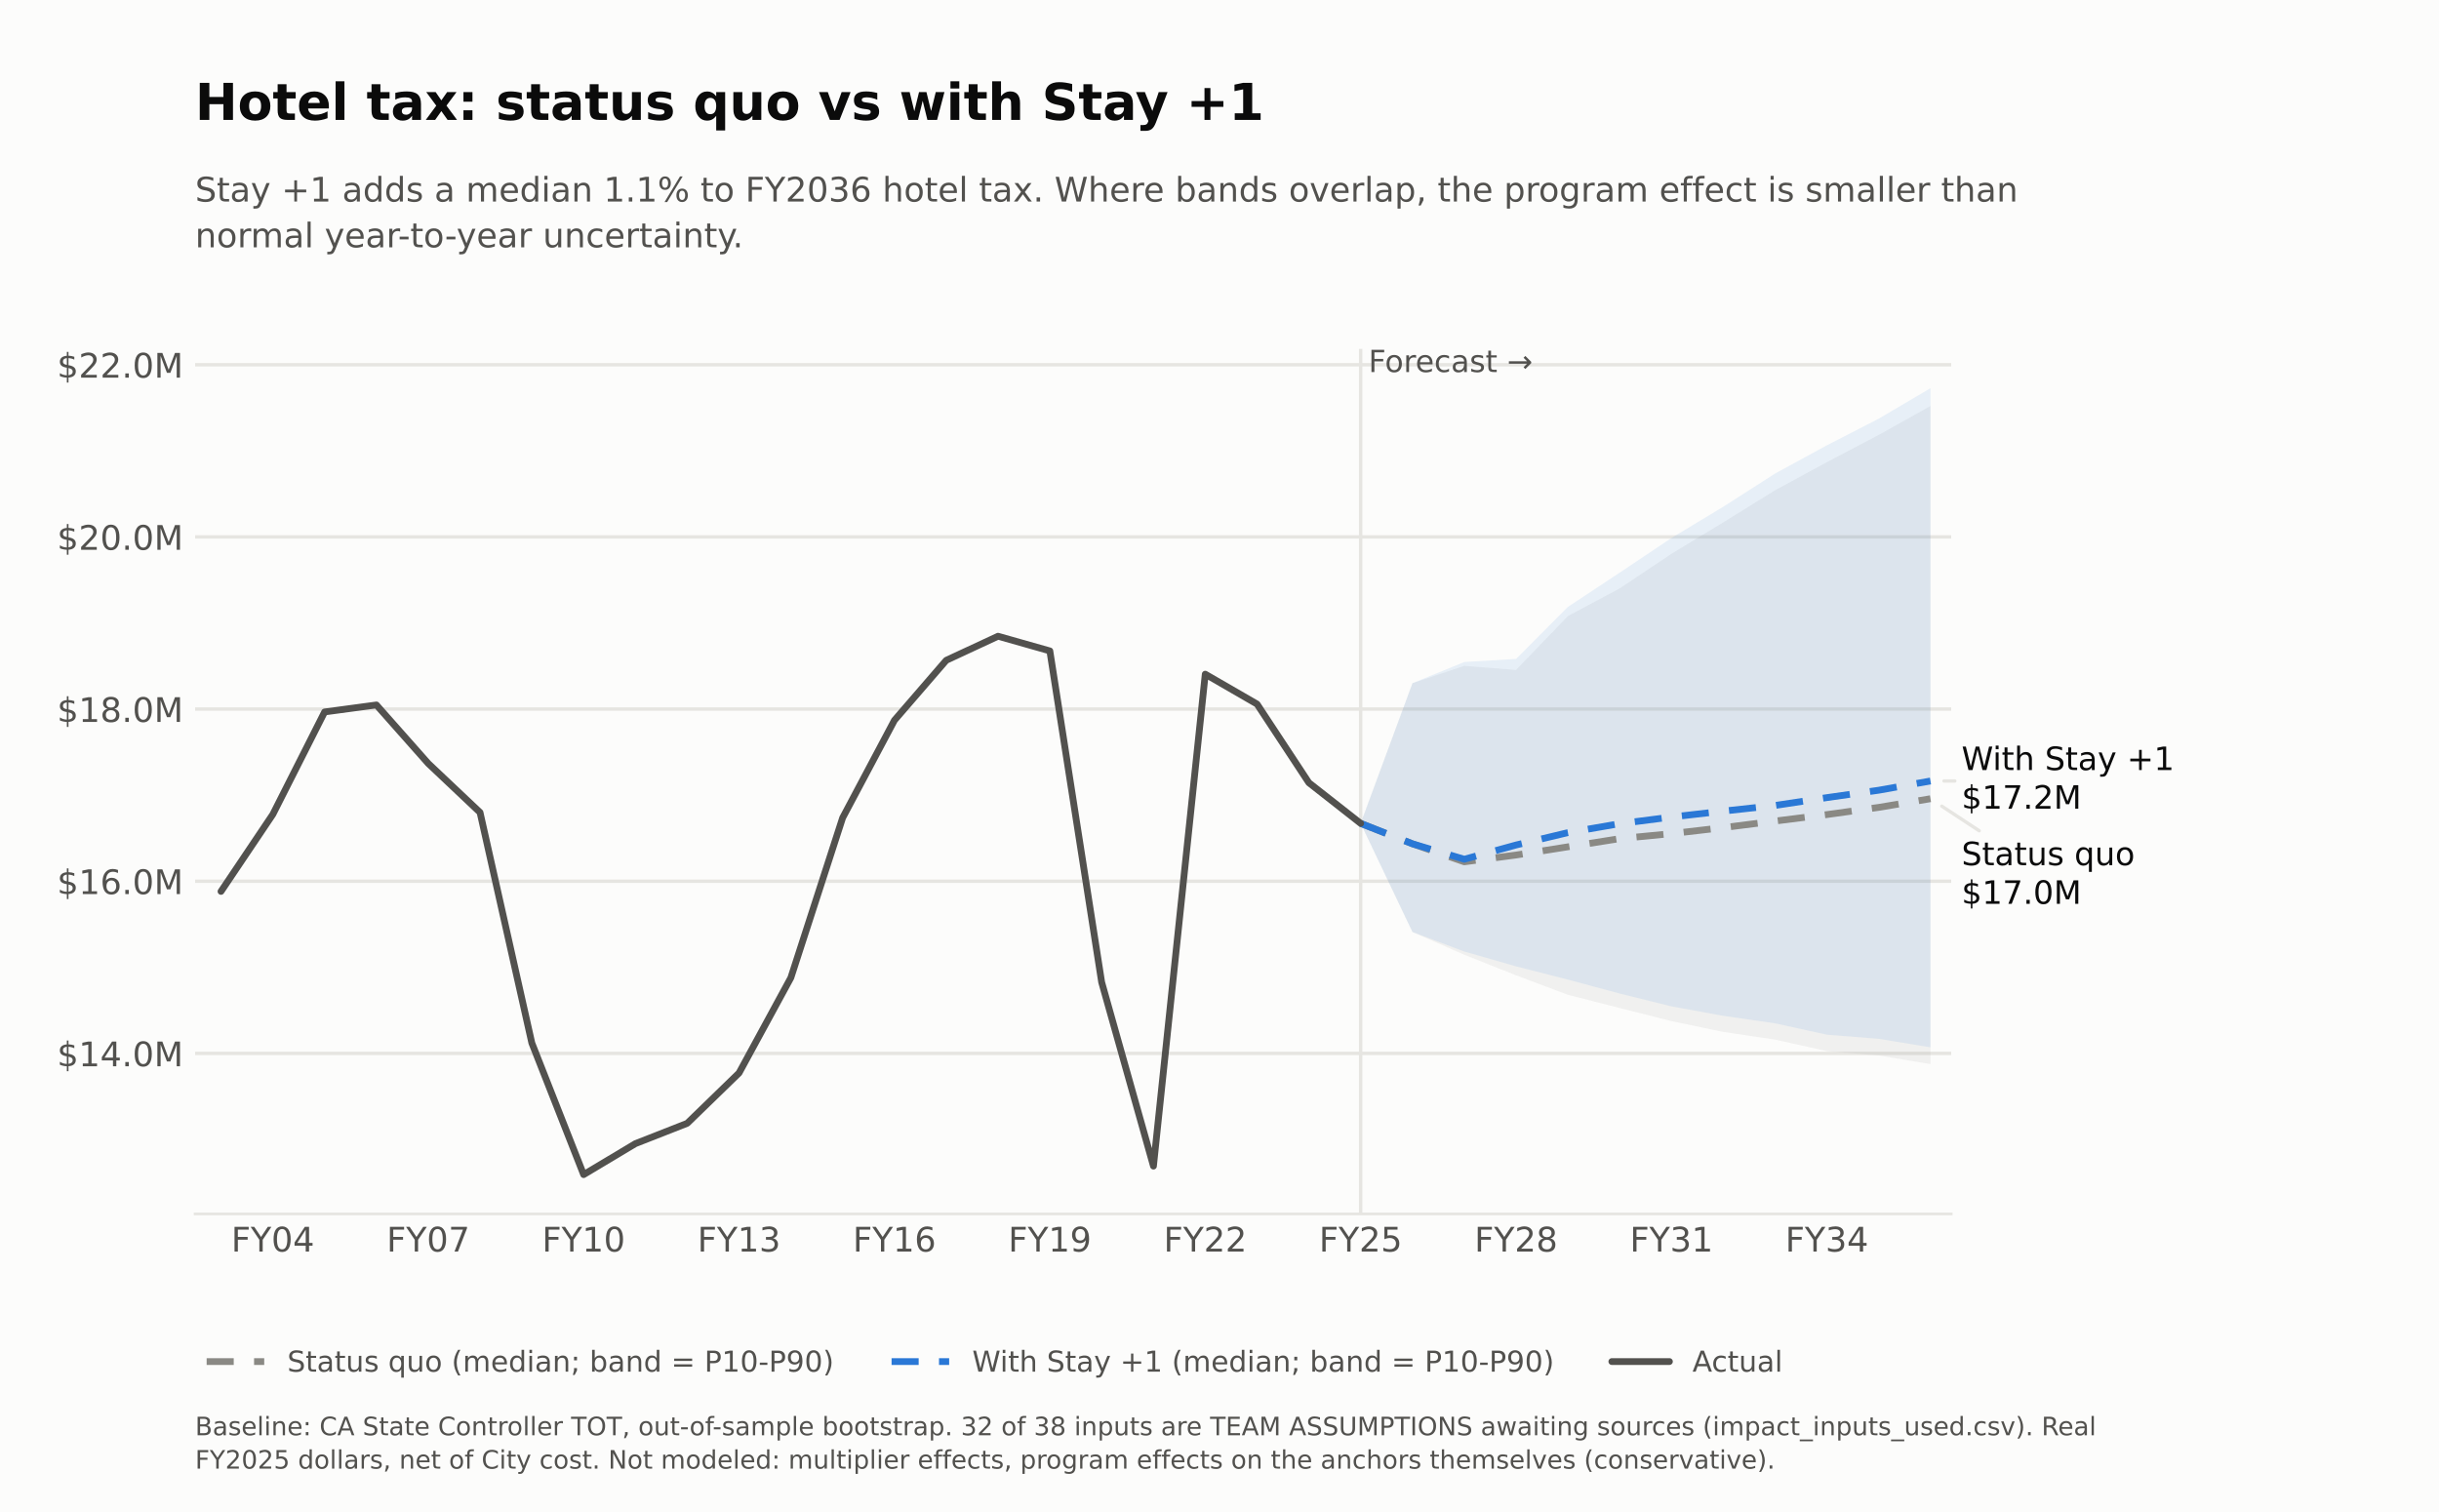
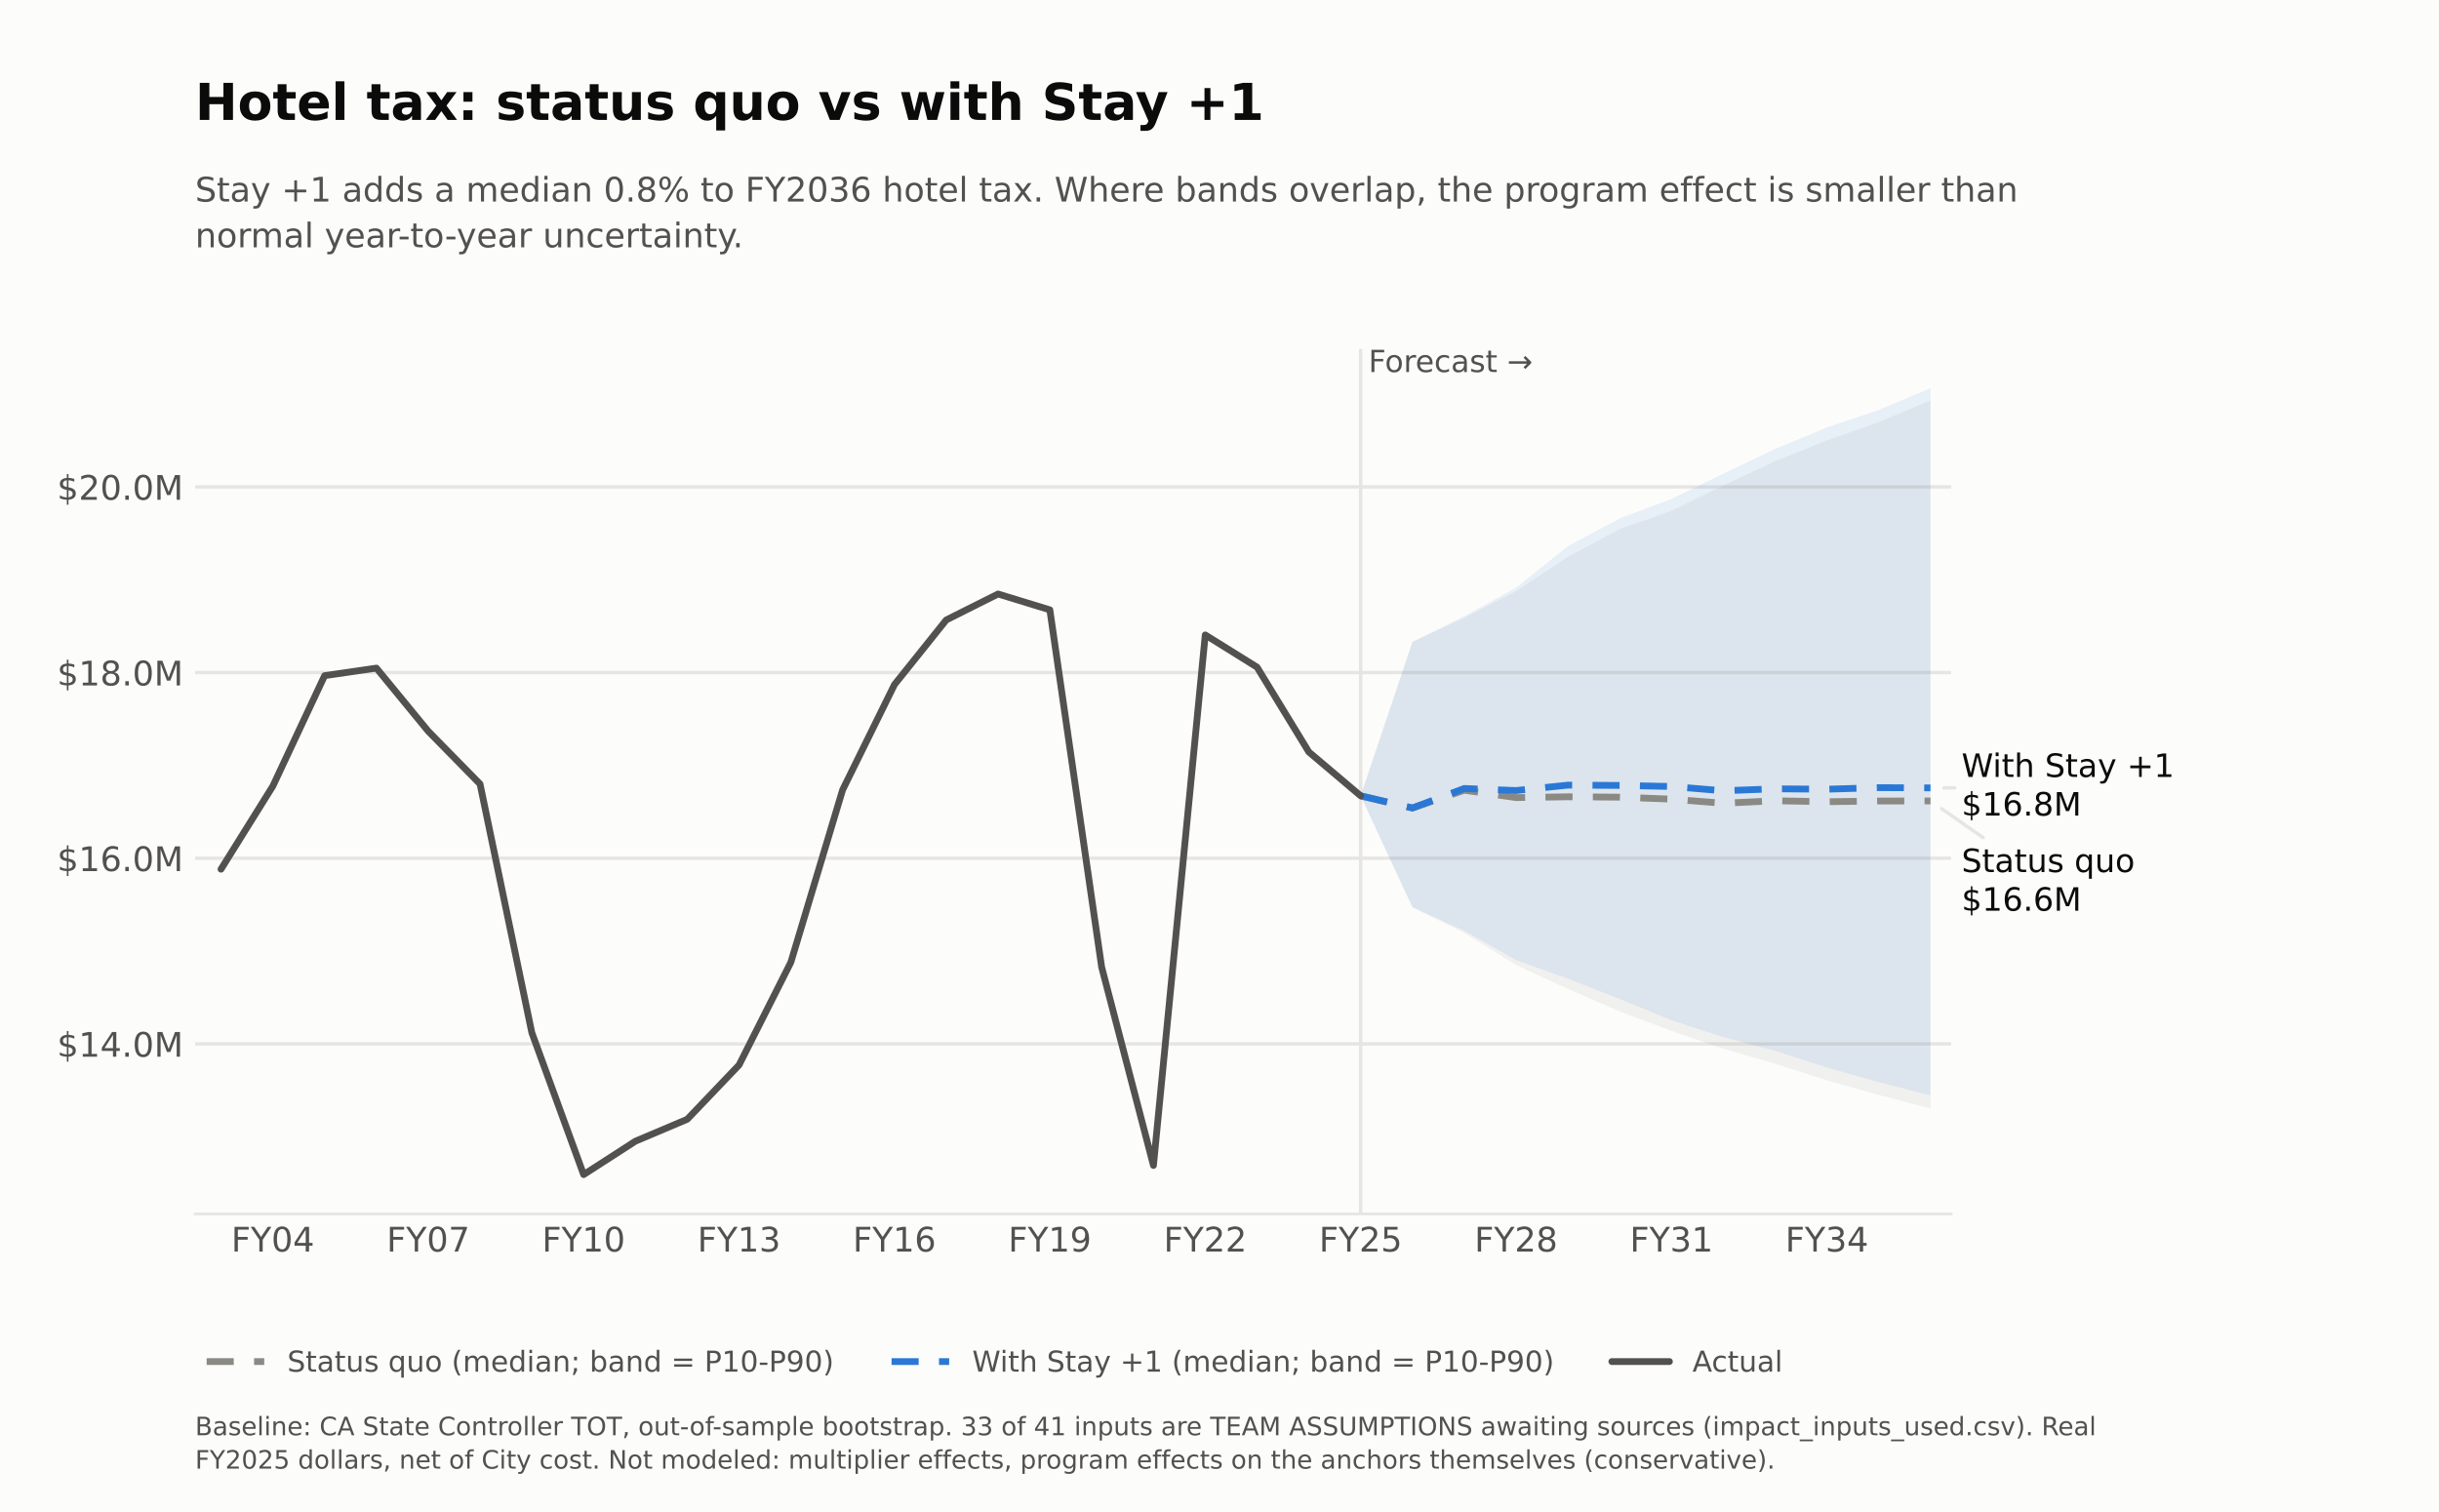
<svg xmlns="http://www.w3.org/2000/svg" xmlns:xlink="http://www.w3.org/1999/xlink" width="720pt" height="446.4pt" viewBox="0 0 720 446.4" version="1.1">
  <defs>
    <style type="text/css">*{stroke-linejoin: round; stroke-linecap: butt}</style>
  </defs>
  <g id="figure_1">
    <g id="patch_1">
      <path d="M 0 446.4  L 720 446.4  L 720 0  L 0 0  z " style="fill: #fcfcfb" />
    </g>
    <g id="axes_1">
      <g id="patch_2">
        <path d="M 57.6 358.4  L 576 358.4  L 576 103  L 57.6 103  z " style="fill: #fcfcfb" />
      </g>
      <g id="line2d_1">
        <path d="M 401.671 358.4  L 401.671 103  " clip-path="url(#p34bf262efd)" style="fill: none; stroke: #e6e5e1; stroke-linecap: square" />
      </g>
      <g id="matplotlib.axis_1">
        <g id="xtick_1">
          <g id="line2d_2" />
          <g id="text_1">
            <text style="font-size: 10px; font-family: 'DejaVu Sans', 'Bitstream Vera Sans', 'Computer Modern Sans Serif', 'Lucida Grande', 'Verdana', 'Geneva', 'Lucid', 'Arial', 'Helvetica', 'Avant Garde', sans-serif; text-anchor: middle; fill: #52514e" x="80.538" y="369.498" transform="rotate(-0 80.53805 369.4977)">FY04</text>
          </g>
        </g>
        <g id="xtick_2">
          <g id="line2d_3" />
          <g id="text_2">
            <text style="font-size: 10px; font-family: 'DejaVu Sans', 'Bitstream Vera Sans', 'Computer Modern Sans Serif', 'Lucida Grande', 'Verdana', 'Geneva', 'Lucid', 'Arial', 'Helvetica', 'Avant Garde', sans-serif; text-anchor: middle; fill: #52514e" x="126.414" y="369.498" transform="rotate(-0 126.4142 369.4977)">FY07</text>
          </g>
        </g>
        <g id="xtick_3">
          <g id="line2d_4" />
          <g id="text_3">
            <text style="font-size: 10px; font-family: 'DejaVu Sans', 'Bitstream Vera Sans', 'Computer Modern Sans Serif', 'Lucida Grande', 'Verdana', 'Geneva', 'Lucid', 'Arial', 'Helvetica', 'Avant Garde', sans-serif; text-anchor: middle; fill: #52514e" x="172.29" y="369.498" transform="rotate(-0 172.2903 369.4977)">FY10</text>
          </g>
        </g>
        <g id="xtick_4">
          <g id="line2d_5" />
          <g id="text_4">
            <text style="font-size: 10px; font-family: 'DejaVu Sans', 'Bitstream Vera Sans', 'Computer Modern Sans Serif', 'Lucida Grande', 'Verdana', 'Geneva', 'Lucid', 'Arial', 'Helvetica', 'Avant Garde', sans-serif; text-anchor: middle; fill: #52514e" x="218.166" y="369.498" transform="rotate(-0 218.1664 369.4977)">FY13</text>
          </g>
        </g>
        <g id="xtick_5">
          <g id="line2d_6" />
          <g id="text_5">
            <text style="font-size: 10px; font-family: 'DejaVu Sans', 'Bitstream Vera Sans', 'Computer Modern Sans Serif', 'Lucida Grande', 'Verdana', 'Geneva', 'Lucid', 'Arial', 'Helvetica', 'Avant Garde', sans-serif; text-anchor: middle; fill: #52514e" x="264.042" y="369.498" transform="rotate(-0 264.0425 369.4977)">FY16</text>
          </g>
        </g>
        <g id="xtick_6">
          <g id="line2d_7" />
          <g id="text_6">
            <text style="font-size: 10px; font-family: 'DejaVu Sans', 'Bitstream Vera Sans', 'Computer Modern Sans Serif', 'Lucida Grande', 'Verdana', 'Geneva', 'Lucid', 'Arial', 'Helvetica', 'Avant Garde', sans-serif; text-anchor: middle; fill: #52514e" x="309.919" y="369.498" transform="rotate(-0 309.9186 369.4977)">FY19</text>
          </g>
        </g>
        <g id="xtick_7">
          <g id="line2d_8" />
          <g id="text_7">
            <text style="font-size: 10px; font-family: 'DejaVu Sans', 'Bitstream Vera Sans', 'Computer Modern Sans Serif', 'Lucida Grande', 'Verdana', 'Geneva', 'Lucid', 'Arial', 'Helvetica', 'Avant Garde', sans-serif; text-anchor: middle; fill: #52514e" x="355.795" y="369.498" transform="rotate(-0 355.7947 369.4977)">FY22</text>
          </g>
        </g>
        <g id="xtick_8">
          <g id="line2d_9" />
          <g id="text_8">
            <text style="font-size: 10px; font-family: 'DejaVu Sans', 'Bitstream Vera Sans', 'Computer Modern Sans Serif', 'Lucida Grande', 'Verdana', 'Geneva', 'Lucid', 'Arial', 'Helvetica', 'Avant Garde', sans-serif; text-anchor: middle; fill: #52514e" x="401.671" y="369.498" transform="rotate(-0 401.6708 369.4977)">FY25</text>
          </g>
        </g>
        <g id="xtick_9">
          <g id="line2d_10" />
          <g id="text_9">
            <text style="font-size: 10px; font-family: 'DejaVu Sans', 'Bitstream Vera Sans', 'Computer Modern Sans Serif', 'Lucida Grande', 'Verdana', 'Geneva', 'Lucid', 'Arial', 'Helvetica', 'Avant Garde', sans-serif; text-anchor: middle; fill: #52514e" x="447.547" y="369.498" transform="rotate(-0 447.5469 369.4977)">FY28</text>
          </g>
        </g>
        <g id="xtick_10">
          <g id="line2d_11" />
          <g id="text_10">
            <text style="font-size: 10px; font-family: 'DejaVu Sans', 'Bitstream Vera Sans', 'Computer Modern Sans Serif', 'Lucida Grande', 'Verdana', 'Geneva', 'Lucid', 'Arial', 'Helvetica', 'Avant Garde', sans-serif; text-anchor: middle; fill: #52514e" x="493.423" y="369.498" transform="rotate(-0 493.423 369.4977)">FY31</text>
          </g>
        </g>
        <g id="xtick_11">
          <g id="line2d_12" />
          <g id="text_11">
            <text style="font-size: 10px; font-family: 'DejaVu Sans', 'Bitstream Vera Sans', 'Computer Modern Sans Serif', 'Lucida Grande', 'Verdana', 'Geneva', 'Lucid', 'Arial', 'Helvetica', 'Avant Garde', sans-serif; text-anchor: middle; fill: #52514e" x="539.299" y="369.498" transform="rotate(-0 539.2991 369.4977)">FY34</text>
          </g>
        </g>
      </g>
      <g id="matplotlib.axis_2">
        <g id="ytick_1">
          <g id="line2d_13">
-             <path d="M 57.6 310.998  L 576 310.998  " clip-path="url(#p34bf262efd)" style="fill: none; stroke: #e6e5e1; stroke-linecap: square" />
+             <path d="M 57.6 308.19  L 576 308.19  " clip-path="url(#p34bf262efd)" style="fill: none; stroke: #e6e5e1; stroke-linecap: square" />
          </g>
          <g id="line2d_14" />
          <g id="text_12">
-             <text style="font-size: 10px; font-family: 'DejaVu Sans', 'Bitstream Vera Sans', 'Computer Modern Sans Serif', 'Lucida Grande', 'Verdana', 'Geneva', 'Lucid', 'Arial', 'Helvetica', 'Avant Garde', sans-serif; text-anchor: end; fill: #52514e" x="54.1" y="314.797" transform="rotate(-0 54.1 314.7968)">$14.0M</text>
+             <text style="font-size: 10px; font-family: 'DejaVu Sans', 'Bitstream Vera Sans', 'Computer Modern Sans Serif', 'Lucida Grande', 'Verdana', 'Geneva', 'Lucid', 'Arial', 'Helvetica', 'Avant Garde', sans-serif; text-anchor: end; fill: #52514e" x="54.1" y="311.99" transform="rotate(-0 54.1 311.9896)">$14.0M</text>
          </g>
        </g>
        <g id="ytick_2">
          <g id="line2d_15">
-             <path d="M 57.6 260.171  L 576 260.171  " clip-path="url(#p34bf262efd)" style="fill: none; stroke: #e6e5e1; stroke-linecap: square" />
+             <path d="M 57.6 253.377  L 576 253.377  " clip-path="url(#p34bf262efd)" style="fill: none; stroke: #e6e5e1; stroke-linecap: square" />
          </g>
          <g id="line2d_16" />
          <g id="text_13">
-             <text style="font-size: 10px; font-family: 'DejaVu Sans', 'Bitstream Vera Sans', 'Computer Modern Sans Serif', 'Lucida Grande', 'Verdana', 'Geneva', 'Lucid', 'Arial', 'Helvetica', 'Avant Garde', sans-serif; text-anchor: end; fill: #52514e" x="54.1" y="263.97" transform="rotate(-0 54.1 263.9698)">$16.0M</text>
+             <text style="font-size: 10px; font-family: 'DejaVu Sans', 'Bitstream Vera Sans', 'Computer Modern Sans Serif', 'Lucida Grande', 'Verdana', 'Geneva', 'Lucid', 'Arial', 'Helvetica', 'Avant Garde', sans-serif; text-anchor: end; fill: #52514e" x="54.1" y="257.176" transform="rotate(-0 54.1 257.1761)">$16.0M</text>
          </g>
        </g>
        <g id="ytick_3">
          <g id="line2d_17">
-             <path d="M 57.6 209.343  L 576 209.343  " clip-path="url(#p34bf262efd)" style="fill: none; stroke: #e6e5e1; stroke-linecap: square" />
+             <path d="M 57.6 198.563  L 576 198.563  " clip-path="url(#p34bf262efd)" style="fill: none; stroke: #e6e5e1; stroke-linecap: square" />
          </g>
          <g id="line2d_18" />
          <g id="text_14">
-             <text style="font-size: 10px; font-family: 'DejaVu Sans', 'Bitstream Vera Sans', 'Computer Modern Sans Serif', 'Lucida Grande', 'Verdana', 'Geneva', 'Lucid', 'Arial', 'Helvetica', 'Avant Garde', sans-serif; text-anchor: end; fill: #52514e" x="54.1" y="213.143" transform="rotate(-0 54.1 213.1427)">$18.0M</text>
+             <text style="font-size: 10px; font-family: 'DejaVu Sans', 'Bitstream Vera Sans', 'Computer Modern Sans Serif', 'Lucida Grande', 'Verdana', 'Geneva', 'Lucid', 'Arial', 'Helvetica', 'Avant Garde', sans-serif; text-anchor: end; fill: #52514e" x="54.1" y="202.363" transform="rotate(-0 54.1 202.3627)">$18.0M</text>
          </g>
        </g>
        <g id="ytick_4">
          <g id="line2d_19">
-             <path d="M 57.6 158.516  L 576 158.516  " clip-path="url(#p34bf262efd)" style="fill: none; stroke: #e6e5e1; stroke-linecap: square" />
+             <path d="M 57.6 143.75  L 576 143.75  " clip-path="url(#p34bf262efd)" style="fill: none; stroke: #e6e5e1; stroke-linecap: square" />
          </g>
          <g id="line2d_20" />
          <g id="text_15">
-             <text style="font-size: 10px; font-family: 'DejaVu Sans', 'Bitstream Vera Sans', 'Computer Modern Sans Serif', 'Lucida Grande', 'Verdana', 'Geneva', 'Lucid', 'Arial', 'Helvetica', 'Avant Garde', sans-serif; text-anchor: end; fill: #52514e" x="54.1" y="162.316" transform="rotate(-0 54.1 162.3156)">$20.0M</text>
-           </g>
-         </g>
-         <g id="ytick_5">
-           <g id="line2d_21">
-             <path d="M 57.6 107.689  L 576 107.689  " clip-path="url(#p34bf262efd)" style="fill: none; stroke: #e6e5e1; stroke-linecap: square" />
-           </g>
-           <g id="line2d_22" />
-           <g id="text_16">
-             <text style="font-size: 10px; font-family: 'DejaVu Sans', 'Bitstream Vera Sans', 'Computer Modern Sans Serif', 'Lucida Grande', 'Verdana', 'Geneva', 'Lucid', 'Arial', 'Helvetica', 'Avant Garde', sans-serif; text-anchor: end; fill: #52514e" x="54.1" y="111.489" transform="rotate(-0 54.1 111.4885)">$22.0M</text>
+             <text style="font-size: 10px; font-family: 'DejaVu Sans', 'Bitstream Vera Sans', 'Computer Modern Sans Serif', 'Lucida Grande', 'Verdana', 'Geneva', 'Lucid', 'Arial', 'Helvetica', 'Avant Garde', sans-serif; text-anchor: end; fill: #52514e" x="54.1" y="147.549" transform="rotate(-0 54.1 147.5493)">$20.0M</text>
          </g>
        </g>
      </g>
      <g id="FillBetweenPolyCollection_1">
        <defs>
-           <path id="m1be09f1a7e" d="M 401.671 -203.307  L 401.671 -203.307  L 416.963 -171.232  L 432.255 -164.525  L 447.547 -158.452  L 462.839 -152.696  L 478.131 -148.791  L 493.423 -144.926  L 508.715 -141.736  L 524.007 -139.464  L 539.299 -136.068  L 554.591 -134.793  L 569.883 -132.23  L 569.883 -326.543  L 569.883 -326.543  L 554.591 -317.993  L 539.299 -309.958  L 524.007 -301.657  L 508.715 -292.183  L 493.423 -282.903  L 478.131 -272.686  L 462.839 -264.514  L 447.547 -248.615  L 432.255 -249.808  L 416.963 -244.699  L 401.671 -203.307  z " />
+           <path id="m02fcee6f38" d="M 401.671 -211.44  L 401.671 -211.44  L 416.963 -178.52  L 432.255 -170.989  L 447.547 -161.487  L 462.839 -154.444  L 478.131 -147.796  L 493.423 -142.047  L 508.715 -136.764  L 524.007 -132.346  L 539.299 -127.433  L 554.591 -123.128  L 569.883 -119.123  L 569.883 -328.196  L 569.883 -328.196  L 554.591 -321.783  L 539.299 -316.364  L 524.007 -310.224  L 508.715 -303.052  L 493.423 -295.583  L 478.131 -290.191  L 462.839 -282.003  L 447.547 -271.892  L 432.255 -263.984  L 416.963 -256.891  L 401.671 -211.44  z " />
        </defs>
        <g clip-path="url(#p34bf262efd)">
-           <use xlink:href="#m1be09f1a7e" x="0" y="446.4" style="fill: #8a8984; fill-opacity: 0.1" />
+           <use xlink:href="#m02fcee6f38" x="0" y="446.4" style="fill: #8a8984; fill-opacity: 0.1" />
        </g>
      </g>
      <g id="FillBetweenPolyCollection_2">
        <defs>
-           <path id="mb7840bc005" d="M 401.671 -203.307  L 401.671 -203.307  L 416.963 -171.232  L 432.255 -165.472  L 447.547 -161.093  L 462.839 -157.18  L 478.131 -153.068  L 493.423 -149.278  L 508.715 -146.481  L 524.007 -144.272  L 539.299 -140.918  L 554.591 -139.704  L 569.883 -137.182  L 569.883 -331.791  L 569.883 -331.791  L 554.591 -322.783  L 539.299 -314.925  L 524.007 -306.589  L 508.715 -296.79  L 493.423 -287.566  L 478.131 -277.331  L 462.839 -267.216  L 447.547 -251.859  L 432.255 -250.942  L 416.963 -244.699  L 401.671 -203.307  z " />
+           <path id="m2b99659f5d" d="M 401.671 -211.44  L 401.671 -211.44  L 416.963 -178.52  L 432.255 -171.619  L 447.547 -162.962  L 462.839 -157.467  L 478.131 -151.477  L 493.423 -145.202  L 508.715 -140.207  L 524.007 -136.16  L 539.299 -131.231  L 554.591 -126.91  L 569.883 -123.001  L 569.883 -331.791  L 569.883 -331.791  L 554.591 -325.347  L 539.299 -320.191  L 524.007 -313.827  L 508.715 -306.559  L 493.423 -299.072  L 478.131 -293.344  L 462.839 -285.133  L 447.547 -272.86  L 432.255 -264.451  L 416.963 -256.891  L 401.671 -211.44  z " />
        </defs>
        <g clip-path="url(#p34bf262efd)">
-           <use xlink:href="#mb7840bc005" x="0" y="446.4" style="fill: #2a78d6; fill-opacity: 0.1" />
-         </g>
+           <use xlink:href="#m2b99659f5d" x="0" y="446.4" style="fill: #2a78d6; fill-opacity: 0.1" />
+         </g>
+       </g>
+       <g id="line2d_21">
+         <path d="M 401.671 234.96  L 416.963 238.553  L 432.255 233.292  L 447.547 235.482  L 462.839 235.244  L 478.131 235.352  L 493.423 235.936  L 508.715 237.149  L 524.007 236.414  L 539.299 236.695  L 554.591 236.487  L 569.883 236.463  " clip-path="url(#p34bf262efd)" style="fill: none; stroke-dasharray: 8,6; stroke-dashoffset: 0; stroke: #8a8984; stroke-width: 2" />
+       </g>
+       <g id="line2d_22">
+         <path d="M 401.671 234.96  L 416.963 238.553  L 432.255 232.785  L 447.547 233.398  L 462.839 231.8  L 478.131 231.888  L 493.423 232.201  L 508.715 233.467  L 524.007 232.884  L 539.299 233.007  L 554.591 232.544  L 569.883 232.611  " clip-path="url(#p34bf262efd)" style="fill: none; stroke-dasharray: 8,6; stroke-dashoffset: 0; stroke: #2a78d6; stroke-width: 2" />
      </g>
      <g id="line2d_23">
-         <path d="M 401.671 243.093  L 416.963 249.125  L 432.255 254.443  L 447.547 252.439  L 462.839 250.017  L 478.131 247.603  L 493.423 246.118  L 508.715 244.343  L 524.007 242.41  L 539.299 240.495  L 554.591 238.374  L 569.883 235.814  " clip-path="url(#p34bf262efd)" style="fill: none; stroke-dasharray: 8,6; stroke-dashoffset: 0; stroke: #8a8984; stroke-width: 2" />
-       </g>
-       <g id="line2d_24">
-         <path d="M 401.671 243.093  L 416.963 249.125  L 432.255 253.683  L 447.547 249.474  L 462.839 245.826  L 478.131 243.174  L 493.423 241.22  L 508.715 239.471  L 524.007 237.807  L 539.299 235.487  L 554.591 233.308  L 569.883 230.577  " clip-path="url(#p34bf262efd)" style="fill: none; stroke-dasharray: 8,6; stroke-dashoffset: 0; stroke: #2a78d6; stroke-width: 2" />
-       </g>
-       <g id="line2d_25">
-         <path d="M 65.246 263.177  L 80.538 240.436  L 95.83 210.19  L 111.122 208.128  L 126.414 225.4  L 141.706 239.855  L 156.998 307.932  L 172.29 346.791  L 187.582 337.64  L 202.874 331.639  L 218.166 316.788  L 233.458 288.669  L 248.75 241.448  L 264.042 212.655  L 279.335 194.947  L 294.627 187.837  L 309.919 192.175  L 325.211 289.979  L 340.503 344.282  L 355.795 199.04  L 371.087 207.872  L 386.379 231.092  L 401.671 243.093  " clip-path="url(#p34bf262efd)" style="fill: none; stroke: #52514e; stroke-width: 2; stroke-linecap: round" />
+         <path d="M 65.246 256.619  L 80.538 232.095  L 95.83 199.477  L 111.122 197.253  L 126.414 215.879  L 141.706 231.468  L 156.998 304.885  L 172.29 346.791  L 187.582 336.922  L 202.874 330.45  L 218.166 314.434  L 233.458 284.11  L 248.75 233.186  L 264.042 202.135  L 279.335 183.038  L 294.627 175.37  L 309.919 180.049  L 325.211 285.524  L 340.503 344.085  L 355.795 187.452  L 371.087 196.977  L 386.379 222.018  L 401.671 234.96  " clip-path="url(#p34bf262efd)" style="fill: none; stroke: #52514e; stroke-width: 2; stroke-linecap: round" />
      </g>
      <g id="patch_3">
        <path d="M 57.6 358.4  L 576 358.4  " style="fill: none; stroke: #e6e5e1; stroke-width: 0.8; stroke-linejoin: miter; stroke-linecap: square" />
      </g>
+       <g id="text_16">
+         <text style="font-size: 9px; font-family: 'DejaVu Sans', 'Bitstream Vera Sans', 'Computer Modern Sans Serif', 'Lucida Grande', 'Verdana', 'Geneva', 'Lucid', 'Arial', 'Helvetica', 'Avant Garde', sans-serif; text-anchor: start; fill: #52514e" x="403.965" y="109.838" transform="rotate(-0 403.9646 109.8379)">Forecast →</text>
+       </g>
+       <g id="patch_4">
+         <path d="M 585.425 247.304  Q 579.295 243.028 573.165 238.752  " style="fill: none; stroke: #e6e5e1; stroke-linecap: round" />
+       </g>
      <g id="text_17">
-         <text style="font-size: 9px; font-family: 'DejaVu Sans', 'Bitstream Vera Sans', 'Computer Modern Sans Serif', 'Lucida Grande', 'Verdana', 'Geneva', 'Lucid', 'Arial', 'Helvetica', 'Avant Garde', sans-serif; text-anchor: start; fill: #52514e" x="403.965" y="109.838" transform="rotate(-0 403.9646 109.8379)">Forecast →</text>
-       </g>
-       <g id="patch_4">
-         <path d="M 584.258 245.268  Q 578.743 241.641 573.228 238.013  " style="fill: none; stroke: #e6e5e1; stroke-linecap: round" />
+         <text style="font-size: 9.5px; font-family: 'DejaVu Sans', 'Bitstream Vera Sans', 'Computer Modern Sans Serif', 'Lucida Grande', 'Verdana', 'Geneva', 'Lucid', 'Arial', 'Helvetica', 'Avant Garde', sans-serif; fill: #0b0b0b" transform="translate(579.0584 257.4715)">Status quo</text>
+         <text style="font-size: 9.5px; font-family: 'DejaVu Sans', 'Bitstream Vera Sans', 'Computer Modern Sans Serif', 'Lucida Grande', 'Verdana', 'Geneva', 'Lucid', 'Arial', 'Helvetica', 'Avant Garde', sans-serif; fill: #0b0b0b" transform="translate(579.0584 268.8741)">$16.6M</text>
+       </g>
+       <g id="patch_5">
+         <path d="M 577.061 232.611  Q 575.472 232.611 573.882 232.611  " style="fill: none; stroke: #e6e5e1; stroke-linecap: round" />
      </g>
      <g id="text_18">
-         <text style="font-size: 9.5px; font-family: 'DejaVu Sans', 'Bitstream Vera Sans', 'Computer Modern Sans Serif', 'Lucida Grande', 'Verdana', 'Geneva', 'Lucid', 'Arial', 'Helvetica', 'Avant Garde', sans-serif; fill: #0b0b0b" transform="translate(579.0584 255.4372)">Status quo</text>
-         <text style="font-size: 9.5px; font-family: 'DejaVu Sans', 'Bitstream Vera Sans', 'Computer Modern Sans Serif', 'Lucida Grande', 'Verdana', 'Geneva', 'Lucid', 'Arial', 'Helvetica', 'Avant Garde', sans-serif; fill: #0b0b0b" transform="translate(579.0584 266.8398)">$17.0M</text>
-       </g>
-       <g id="patch_5">
-         <path d="M 577.061 230.577  Q 575.472 230.577 573.882 230.577  " style="fill: none; stroke: #e6e5e1; stroke-linecap: round" />
-       </g>
-       <g id="text_19">
-         <text style="font-size: 9.5px; font-family: 'DejaVu Sans', 'Bitstream Vera Sans', 'Computer Modern Sans Serif', 'Lucida Grande', 'Verdana', 'Geneva', 'Lucid', 'Arial', 'Helvetica', 'Avant Garde', sans-serif; fill: #0b0b0b" transform="translate(579.0584 227.3436)">With Stay +1</text>
-         <text style="font-size: 9.5px; font-family: 'DejaVu Sans', 'Bitstream Vera Sans', 'Computer Modern Sans Serif', 'Lucida Grande', 'Verdana', 'Geneva', 'Lucid', 'Arial', 'Helvetica', 'Avant Garde', sans-serif; fill: #0b0b0b" transform="translate(579.0584 238.7462)">$17.2M</text>
-       </g>
+         <text style="font-size: 9.5px; font-family: 'DejaVu Sans', 'Bitstream Vera Sans', 'Computer Modern Sans Serif', 'Lucida Grande', 'Verdana', 'Geneva', 'Lucid', 'Arial', 'Helvetica', 'Avant Garde', sans-serif; fill: #0b0b0b" transform="translate(579.0584 229.3779)">With Stay +1</text>
+         <text style="font-size: 9.5px; font-family: 'DejaVu Sans', 'Bitstream Vera Sans', 'Computer Modern Sans Serif', 'Lucida Grande', 'Verdana', 'Geneva', 'Lucid', 'Arial', 'Helvetica', 'Avant Garde', sans-serif; fill: #0b0b0b" transform="translate(579.0584 240.7805)">$16.8M</text>
+       </g>
+     </g>
+     <g id="text_19">
+       <text style="font-weight: 700; font-size: 15px; font-family: 'DejaVu Sans', 'Bitstream Vera Sans', 'Computer Modern Sans Serif', 'Lucida Grande', 'Verdana', 'Geneva', 'Lucid', 'Arial', 'Helvetica', 'Avant Garde', sans-serif; text-anchor: start; fill: #0b0b0b" x="57.6" y="35.398" transform="rotate(-0 57.6 35.39766)">Hotel tax: status quo vs with Stay +1</text>
    </g>
    <g id="text_20">
-       <text style="font-weight: 700; font-size: 15px; font-family: 'DejaVu Sans', 'Bitstream Vera Sans', 'Computer Modern Sans Serif', 'Lucida Grande', 'Verdana', 'Geneva', 'Lucid', 'Arial', 'Helvetica', 'Avant Garde', sans-serif; text-anchor: start; fill: #0b0b0b" x="57.6" y="35.398" transform="rotate(-0 57.6 35.39766)">Hotel tax: status quo vs with Stay +1</text>
+       <text style="font-size: 10px; font-family: 'DejaVu Sans', 'Bitstream Vera Sans', 'Computer Modern Sans Serif', 'Lucida Grande', 'Verdana', 'Geneva', 'Lucid', 'Arial', 'Helvetica', 'Avant Garde', sans-serif; fill: #52514e" transform="translate(57.6 59.50937)">Stay +1 adds a median 0.8% to FY2036 hotel tax. Where bands overlap, the program effect is smaller than</text>
+       <text style="font-size: 10px; font-family: 'DejaVu Sans', 'Bitstream Vera Sans', 'Computer Modern Sans Serif', 'Lucida Grande', 'Verdana', 'Geneva', 'Lucid', 'Arial', 'Helvetica', 'Avant Garde', sans-serif; fill: #52514e" transform="translate(57.6 73.00938)">normal year-to-year uncertainty.</text>
    </g>
    <g id="text_21">
-       <text style="font-size: 10px; font-family: 'DejaVu Sans', 'Bitstream Vera Sans', 'Computer Modern Sans Serif', 'Lucida Grande', 'Verdana', 'Geneva', 'Lucid', 'Arial', 'Helvetica', 'Avant Garde', sans-serif; fill: #52514e" transform="translate(57.6 59.50937)">Stay +1 adds a median 1.1% to FY2036 hotel tax. Where bands overlap, the program effect is smaller than</text>
-       <text style="font-size: 10px; font-family: 'DejaVu Sans', 'Bitstream Vera Sans', 'Computer Modern Sans Serif', 'Lucida Grande', 'Verdana', 'Geneva', 'Lucid', 'Arial', 'Helvetica', 'Avant Garde', sans-serif; fill: #52514e" transform="translate(57.6 73.00938)">normal year-to-year uncertainty.</text>
-     </g>
-     <g id="text_22">
-       <text style="font-size: 7.5px; font-family: 'DejaVu Sans', 'Bitstream Vera Sans', 'Computer Modern Sans Serif', 'Lucida Grande', 'Verdana', 'Geneva', 'Lucid', 'Arial', 'Helvetica', 'Avant Garde', sans-serif; fill: #52514e" transform="translate(57.6 423.7402)">Baseline: CA State Controller TOT, out-of-sample bootstrap. 32 of 38 inputs are TEAM ASSUMPTIONS awaiting sources (impact_inputs_used.csv). Real</text>
+       <text style="font-size: 7.5px; font-family: 'DejaVu Sans', 'Bitstream Vera Sans', 'Computer Modern Sans Serif', 'Lucida Grande', 'Verdana', 'Geneva', 'Lucid', 'Arial', 'Helvetica', 'Avant Garde', sans-serif; fill: #52514e" transform="translate(57.6 423.7402)">Baseline: CA State Controller TOT, out-of-sample bootstrap. 33 of 41 inputs are TEAM ASSUMPTIONS awaiting sources (impact_inputs_used.csv). Real</text>
      <text style="font-size: 7.5px; font-family: 'DejaVu Sans', 'Bitstream Vera Sans', 'Computer Modern Sans Serif', 'Lucida Grande', 'Verdana', 'Geneva', 'Lucid', 'Arial', 'Helvetica', 'Avant Garde', sans-serif; fill: #52514e" transform="translate(57.6 433.5945)">FY2025 dollars, net of City cost. Not modeled: multiplier effects, program effects on the anchors themselves (conservative).</text>
    </g>
    <g id="legend_1">
+       <g id="line2d_24">
+         <path d="M 61 401.983  L 69.5 401.983  L 78 401.983  " style="fill: none; stroke-dasharray: 8,6; stroke-dashoffset: 0; stroke: #8a8984; stroke-width: 2" />
+       </g>
+       <g id="text_22">
+         <text style="font-size: 8.5px; font-family: 'DejaVu Sans', 'Bitstream Vera Sans', 'Computer Modern Sans Serif', 'Lucida Grande', 'Verdana', 'Geneva', 'Lucid', 'Arial', 'Helvetica', 'Avant Garde', sans-serif; text-anchor: start; fill: #52514e" x="84.8" y="404.958" transform="rotate(-0 84.8 404.958)">Status quo (median; band = P10-P90)</text>
+       </g>
+       <g id="line2d_25">
+         <path d="M 263.195 401.983  L 271.695 401.983  L 280.195 401.983  " style="fill: none; stroke-dasharray: 8,6; stroke-dashoffset: 0; stroke: #2a78d6; stroke-width: 2" />
+       </g>
+       <g id="text_23">
+         <text style="font-size: 8.5px; font-family: 'DejaVu Sans', 'Bitstream Vera Sans', 'Computer Modern Sans Serif', 'Lucida Grande', 'Verdana', 'Geneva', 'Lucid', 'Arial', 'Helvetica', 'Avant Garde', sans-serif; text-anchor: start; fill: #52514e" x="286.995" y="404.958" transform="rotate(-0 286.9951 404.958)">With Stay +1 (median; band = P10-P90)</text>
+       </g>
      <g id="line2d_26">
-         <path d="M 61 401.983  L 69.5 401.983  L 78 401.983  " style="fill: none; stroke-dasharray: 8,6; stroke-dashoffset: 0; stroke: #8a8984; stroke-width: 2" />
-       </g>
-       <g id="text_23">
-         <text style="font-size: 8.5px; font-family: 'DejaVu Sans', 'Bitstream Vera Sans', 'Computer Modern Sans Serif', 'Lucida Grande', 'Verdana', 'Geneva', 'Lucid', 'Arial', 'Helvetica', 'Avant Garde', sans-serif; text-anchor: start; fill: #52514e" x="84.8" y="404.958" transform="rotate(-0 84.8 404.958)">Status quo (median; band = P10-P90)</text>
-       </g>
-       <g id="line2d_27">
-         <path d="M 263.195 401.983  L 271.695 401.983  L 280.195 401.983  " style="fill: none; stroke-dasharray: 8,6; stroke-dashoffset: 0; stroke: #2a78d6; stroke-width: 2" />
+         <path d="M 475.82 401.983  L 484.32 401.983  L 492.82 401.983  " style="fill: none; stroke: #52514e; stroke-width: 2; stroke-linecap: round" />
      </g>
      <g id="text_24">
-         <text style="font-size: 8.5px; font-family: 'DejaVu Sans', 'Bitstream Vera Sans', 'Computer Modern Sans Serif', 'Lucida Grande', 'Verdana', 'Geneva', 'Lucid', 'Arial', 'Helvetica', 'Avant Garde', sans-serif; text-anchor: start; fill: #52514e" x="286.995" y="404.958" transform="rotate(-0 286.9951 404.958)">With Stay +1 (median; band = P10-P90)</text>
-       </g>
-       <g id="line2d_28">
-         <path d="M 475.82 401.983  L 484.32 401.983  L 492.82 401.983  " style="fill: none; stroke: #52514e; stroke-width: 2; stroke-linecap: round" />
-       </g>
-       <g id="text_25">
        <text style="font-size: 8.5px; font-family: 'DejaVu Sans', 'Bitstream Vera Sans', 'Computer Modern Sans Serif', 'Lucida Grande', 'Verdana', 'Geneva', 'Lucid', 'Arial', 'Helvetica', 'Avant Garde', sans-serif; text-anchor: start; fill: #52514e" x="499.62" y="404.958" transform="rotate(-0 499.6199 404.958)">Actual</text>
      </g>
    </g>
  </g>
  <defs>
    <clipPath id="p34bf262efd">
      <rect x="57.6" y="103" width="518.4" height="255.4" />
    </clipPath>
  </defs>
</svg>
